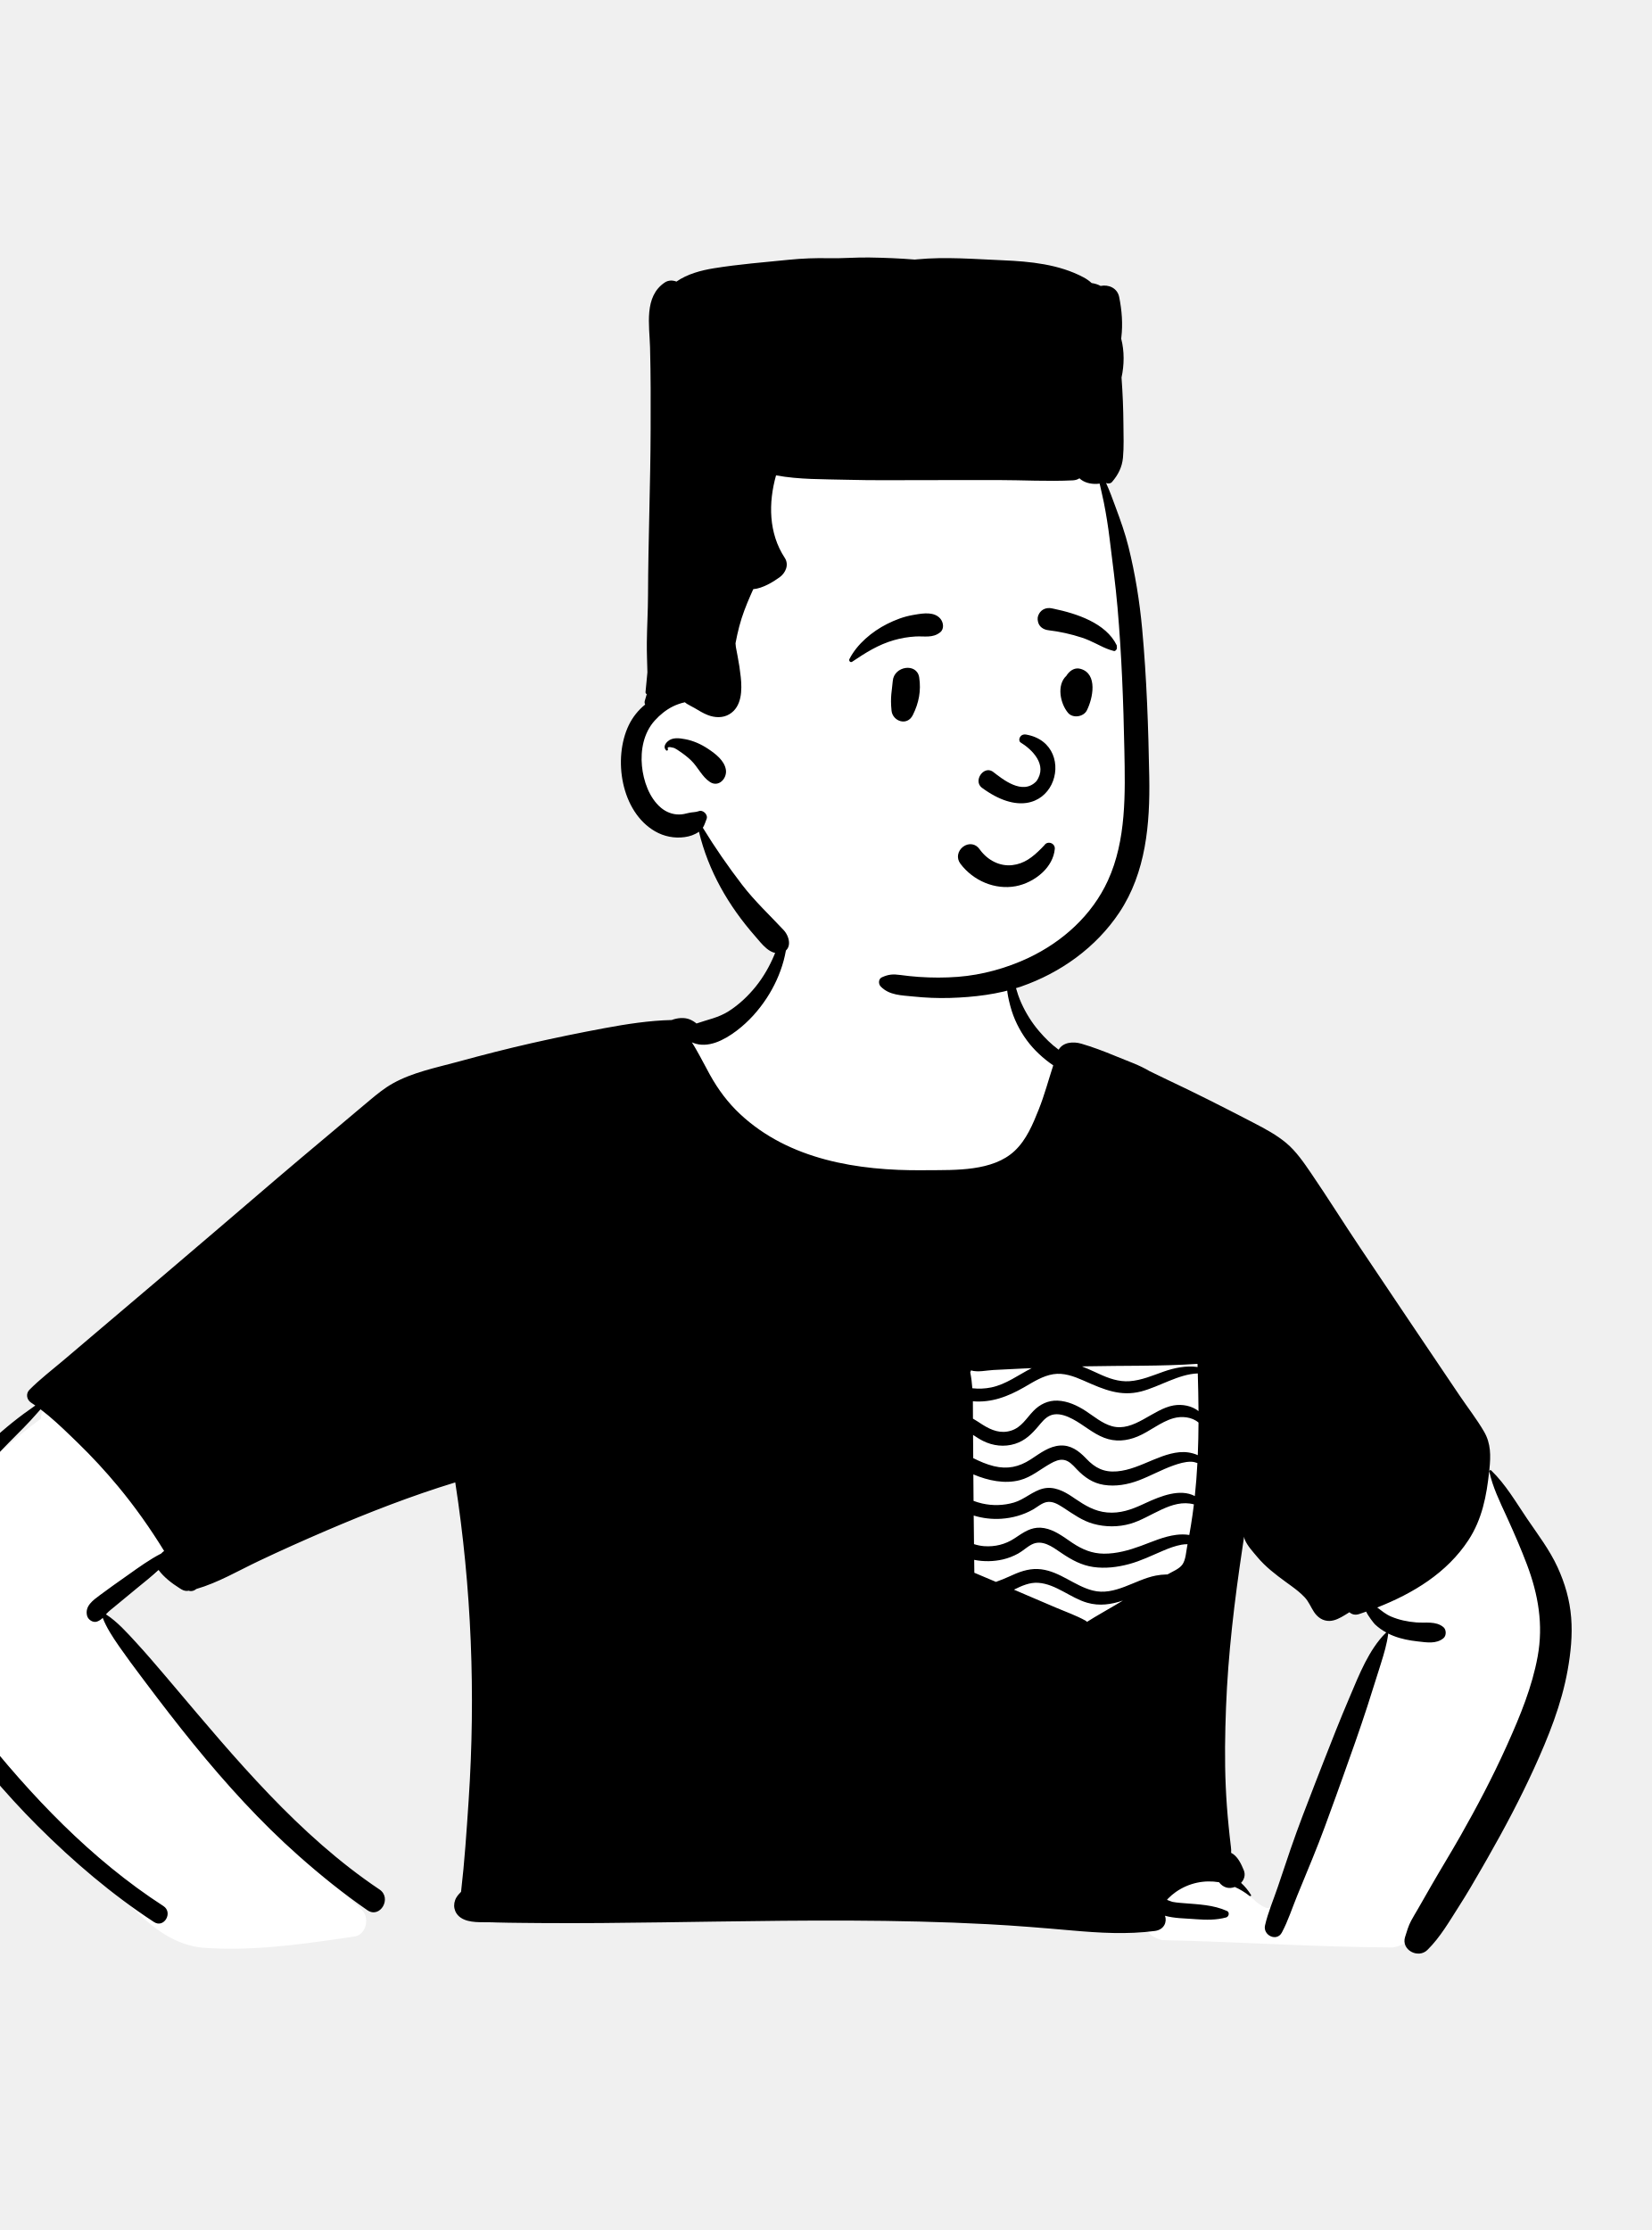
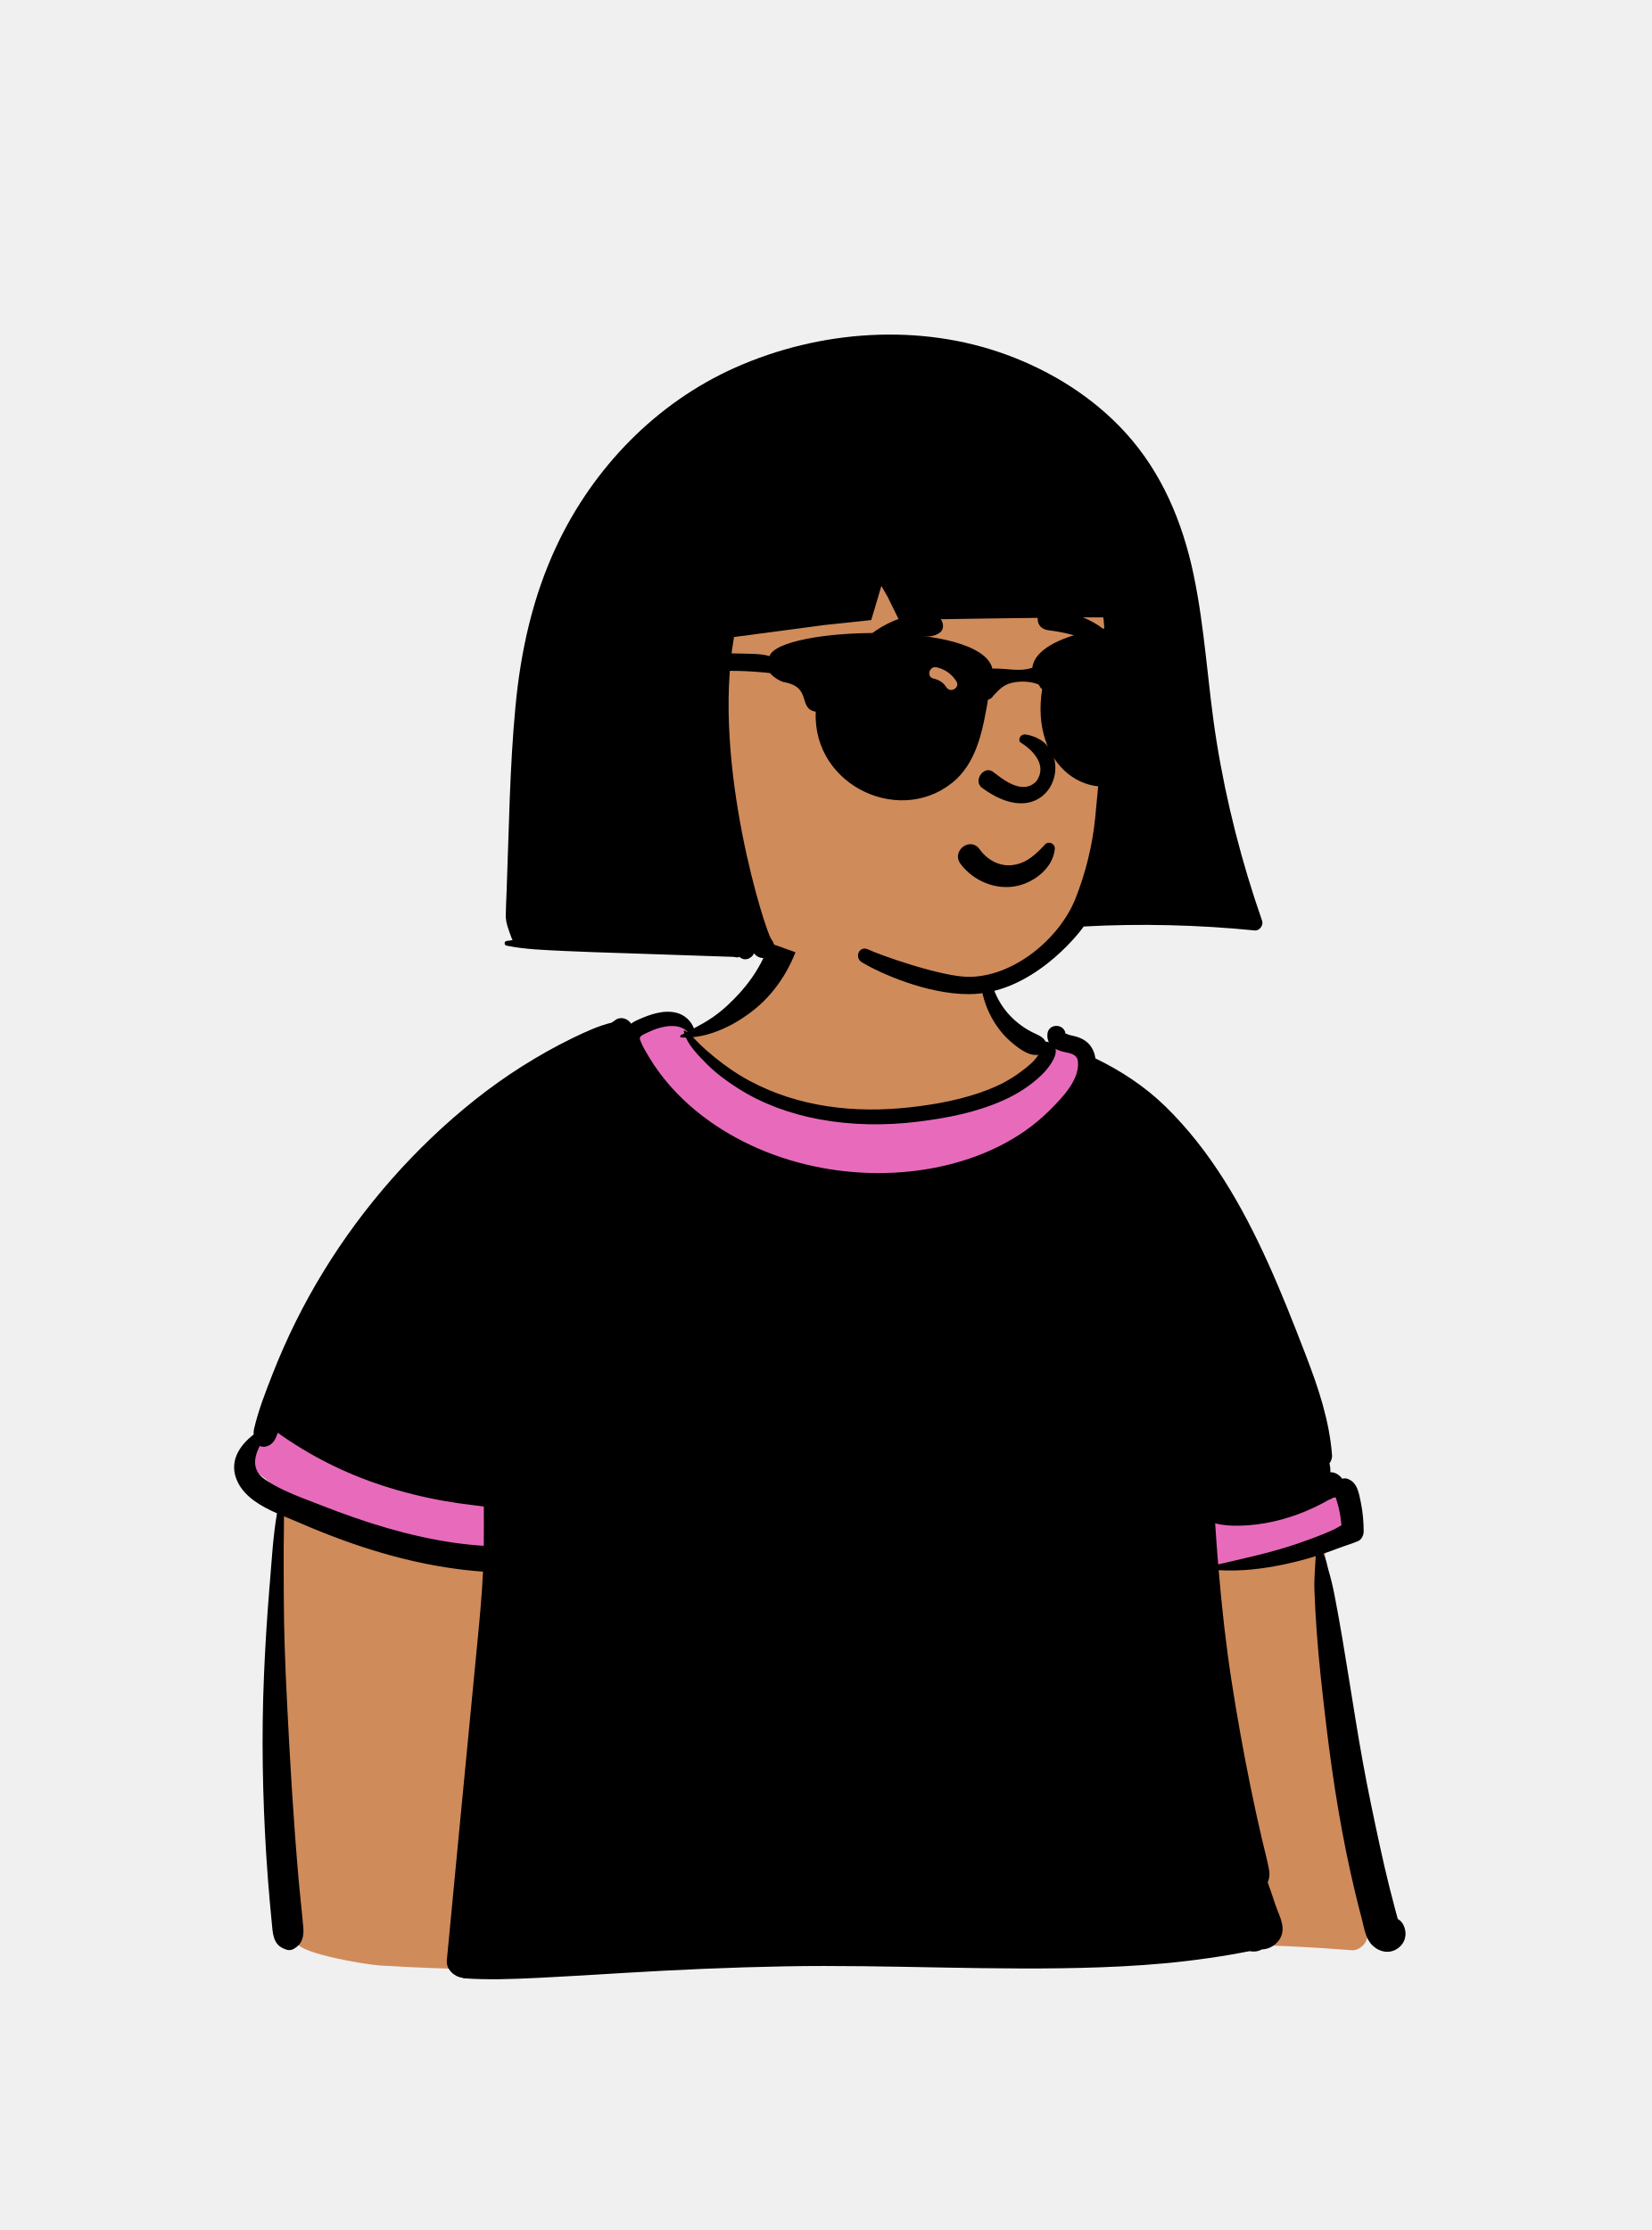
- <svg xmlns="http://www.w3.org/2000/svg" width="240px" height="324px" viewBox="0 0 240 324" version="1.1">
-   <g id="Introduction" stroke="none" stroke-width="1" fill="none" fill-rule="evenodd">
-     <g id="variations" transform="translate(-606, -2054)">
-       <g id="images" transform="translate(126, 110)">
-         <g id="a-person/bust" transform="translate(480, 1944)">
-           <g id="body/Striped-Pocket-Tee" transform="translate(31.05634, 135.0528)" fill-rule="evenodd">
-             <path d="M86.442,-6.193 C97.778,-7.005 113.319,-4.758 116.598,8.173 C117.615,12.878 119.618,14.943 122.984,18.02 C144.349,45.377 69.806,49.975 65.974,23.299 C57.901,26.24 49.114,26.863 41.036,29.836 C36.655,31.455 32.682,34.01 28.875,36.681 C13.351,47.711 -1.953,59.056 -17.421,70.165 C-11.435,72.923 -0.055,83.451 -4.692,90.525 C-5.772,91.904 -7.376,92.854 -8.794,93.861 L-9.542,94.395 C-11.151,95.549 -13.86,97.515 -15.358,98.583 L-15.634,98.785 C-15.743,98.863 -15.865,98.951 -15.975,99.03 C-5.173,114.829 7.469,129.407 21.492,142.422 C22.686,143.533 22.197,146.016 20.469,146.305 L18.41,146.607 C11.762,147.576 4.988,148.448 -1.711,147.922 C-8.236,147.212 -12.167,141.434 -16.628,137.248 C-25.535,128.141 -33.826,118.426 -41.378,108.163 L-41.535,107.947 C-43.885,104.733 -47.005,101.45 -47.233,97.301 C-47.65,96.053 -46.554,94.266 -45.501,93.415 L-45.142,92.896 C-39.494,84.771 -33.102,76.935 -25.095,71.051 C-25.124,70.174 -24.719,69.252 -23.917,68.671 L9.55,44.443 L9.55,44.443 C18.185,38.498 26.21,31.512 35.57,26.711 C45.14,22.101 55.941,21.92 65.748,18.073 C65.956,15.3 71.784,14.592 71.6,15.021 C77.748,11.308 80.913,6.891 81.89,2.831 C82.866,-1.229 81.653,-4.932 86.442,-6.193 Z M169.202,80.792 C179.55,65.215 189.414,82.45 193.722,92.837 C198.812,107.052 188.271,124.538 181.462,136.792 C178.954,140.196 175.655,147.374 171.234,147.894 C160.096,147.849 148.942,147.064 137.798,146.831 C130.601,145.045 140.698,134.226 147.672,138.178 C149.785,138.969 150.841,141.369 152.902,142.139 C153.652,142.299 153.704,141.964 154.01,141.216 L154.053,141.111 C154.597,139.817 155.125,138.516 155.661,137.219 C160.199,126.04 164.996,114.961 169.765,103.886 C170.784,101.481 169.355,99.5 167.497,98.069 C166.075,96.898 159.96,94.038 165.722,95.297 C163.503,90.146 166.169,84.917 169.202,80.792 Z M143.51,59.469 C144.506,59.345 145.786,60.349 145.939,61.322 C147.21,69.388 145.794,77.363 144.097,85.254 L143.784,86.699 C143.158,89.576 142.458,92.511 140.897,95.033 C139.303,97.608 136.892,99.548 134.125,100.727 C125.246,104.267 114.205,100.766 107.673,94.149 C103.495,88.424 107.168,81.231 107.869,74.956 C107.206,73.265 106.962,71.309 106.579,69.566 L106.532,69.357 L105.043,62.854 C104.715,61.419 105.76,59.456 107.477,59.653 C119.45,61.027 131.552,60.965 143.51,59.469 Z" id="🎨-Background" fill="#FFFFFF" />
-             <path d="M185.324,78.754 C185.288,78.594 185.48,78.471 185.605,78.592 C187.711,80.622 189.199,83.218 190.832,85.623 C192.387,87.914 194.079,90.116 195.239,92.644 C196.316,94.994 197.011,97.378 197.218,99.961 C197.425,102.525 197.157,105.095 196.705,107.62 C195.815,112.596 193.914,117.307 191.827,121.883 C189.797,126.331 187.504,130.653 185.083,134.896 L184.215,136.411 C183.156,138.255 182.086,140.096 180.94,141.883 C179.514,144.106 178.213,146.401 176.332,148.257 C174.997,149.578 172.481,148.257 173.089,146.369 C173.353,145.547 173.561,144.774 173.97,144.011 C174.281,143.429 174.632,142.865 174.961,142.293 C175.62,141.147 176.273,139.997 176.932,138.852 C178.316,136.445 179.774,134.082 181.145,131.666 C183.524,127.477 185.77,123.21 187.756,118.818 L187.989,118.3 C189.817,114.233 191.548,110.02 192.351,105.621 C193.196,100.986 192.439,96.618 190.794,92.262 C189.942,90.009 188.985,87.806 187.99,85.612 L187.799,85.193 C186.838,83.1 185.819,81.017 185.324,78.754 Z M83.039,-1.415 C83.058,-1.498 83.197,-1.504 83.21,-1.415 C83.801,2.52 82.485,6.684 80.341,9.958 C79.17,11.746 77.727,13.36 76.027,14.658 L75.894,14.758 C74.157,16.057 71.809,17.312 69.653,16.47 C69.585,16.444 69.522,16.414 69.463,16.381 C69.706,16.757 69.93,17.152 70.158,17.547 C70.836,18.724 71.444,19.944 72.106,21.132 C73.289,23.256 74.698,25.156 76.479,26.819 C83.601,33.469 93.6,35.049 102.992,34.974 L103.655,34.967 C107.78,34.938 113.175,35.149 116.36,32.162 C118.071,30.558 119.013,28.277 119.865,26.136 C120.701,24.038 121.274,21.871 121.969,19.737 C120.518,18.742 119.187,17.526 118.141,16.106 C117.051,14.626 116.227,12.961 115.751,11.183 L115.681,10.918 C115.314,9.5 114.944,7.625 115.536,6.286 C115.603,6.132 115.857,6.143 115.929,6.286 C116.248,6.927 116.309,7.65 116.506,8.334 C116.734,9.131 116.991,9.924 117.332,10.678 C117.989,12.141 118.857,13.532 119.899,14.749 C120.758,15.757 121.69,16.683 122.755,17.461 C123.382,16.376 124.838,16.23 126.057,16.588 C127.691,17.065 129.303,17.678 130.878,18.326 L131.193,18.456 C132.75,19.103 134.51,19.697 135.968,20.578 C136.853,21.001 137.702,21.425 138.501,21.802 C142.48,23.672 146.4,25.656 150.303,27.679 L151.139,28.113 C152.774,28.964 154.394,29.825 155.816,31.012 C157.263,32.221 158.387,33.874 159.444,35.423 C161.858,38.965 164.134,42.609 166.521,46.17 C171.342,53.356 176.163,60.542 181.012,67.711 C182.184,69.447 183.507,71.139 184.559,72.948 C185.567,74.678 185.539,76.453 185.343,78.382 L185.306,78.737 C184.929,82.276 184.282,85.676 182.296,88.711 C179.172,93.483 174.249,96.455 169.041,98.501 C169.677,98.974 170.275,99.486 171.034,99.811 C172.2,100.31 173.444,100.568 174.706,100.671 C176.051,100.779 177.568,100.443 178.658,101.358 C179.096,101.724 179.108,102.603 178.658,102.969 C177.61,103.824 176.256,103.579 174.979,103.436 L174.902,103.427 C173.717,103.296 172.549,103.076 171.435,102.641 C171.161,102.533 170.888,102.413 170.624,102.28 C170.632,102.303 170.637,102.331 170.632,102.36 C170.442,103.816 170.03,105.193 169.594,106.584 L169.318,107.466 C168.756,109.267 168.19,111.063 167.607,112.86 C166.497,116.28 165.289,119.667 164.076,123.051 L163.029,125.97 C161.953,128.965 160.865,131.956 159.661,134.902 C158.918,136.719 158.17,138.537 157.424,140.352 C156.695,142.126 156.089,144.04 155.184,145.729 C154.441,147.12 152.413,146.124 152.738,144.696 C153.165,142.821 153.97,140.961 154.584,139.137 C155.21,137.286 155.822,135.432 156.458,133.585 C157.564,130.376 158.789,127.209 160.02,124.046 L161.241,120.91 C162.438,117.838 163.649,114.768 164.943,111.736 L165.084,111.403 C166.429,108.231 167.817,104.664 170.261,102.206 C170.292,102.172 170.337,102.155 170.381,102.151 C169.781,101.825 169.219,101.43 168.725,100.963 L168.7,100.939 C168.505,100.732 167.698,99.712 167.438,99.101 C167.1,99.221 166.762,99.338 166.424,99.452 C165.834,99.65 165.346,99.507 165.002,99.192 L164.346,99.598 C163.645,100.026 162.891,100.433 162.116,100.454 C161.14,100.479 160.373,99.94 159.851,99.145 C159.382,98.435 159.103,97.668 158.51,97.032 C157.926,96.407 157.25,95.879 156.56,95.375 L155.746,94.783 C154.254,93.693 152.807,92.592 151.606,91.152 C151.001,90.425 150.192,89.563 149.825,88.69 C149.753,88.521 149.708,88.362 149.7,88.208 C149.62,88.753 149.537,89.301 149.455,89.846 C148.301,97.52 147.37,105.247 147.072,113.008 C146.926,116.835 146.861,120.667 147.032,124.497 C147.116,126.41 147.256,128.32 147.448,130.227 C147.543,131.182 147.642,132.135 147.758,133.086 L147.785,133.306 C147.819,133.598 147.841,133.88 147.815,134.147 C148.745,134.605 149.28,135.764 149.651,136.668 C149.934,137.357 149.715,138.027 149.258,138.511 C149.803,139.008 150.289,139.591 150.697,140.259 C150.78,140.395 150.602,140.5 150.496,140.416 C149.827,139.883 149.106,139.446 148.354,139.11 C147.959,139.26 147.528,139.3 147.131,139.19 C146.7,139.072 146.328,138.784 146.06,138.419 C143.924,138.068 141.703,138.497 139.781,139.834 C139.382,140.113 139.02,140.428 138.676,140.771 C138.617,140.83 138.556,140.906 138.494,140.98 L138.914,141.141 C139.087,141.207 139.23,141.259 139.284,141.27 C139.651,141.344 140.022,141.384 140.394,141.416 L140.951,141.462 C143.091,141.639 145.225,141.699 147.215,142.595 C147.634,142.783 147.488,143.427 147.093,143.535 C145.64,143.93 144.197,143.899 142.718,143.793 L142.401,143.77 C141.025,143.664 139.549,143.67 138.207,143.29 C138.528,144.169 138.091,145.317 136.749,145.497 C132.72,146.033 128.666,145.78 124.633,145.425 C120.56,145.065 116.489,144.725 112.405,144.512 C99.195,143.817 85.965,143.95 72.743,144.139 L65.272,144.247 C59.313,144.331 53.354,144.397 47.395,144.351 L44.606,144.325 C43.428,144.313 42.248,144.299 41.071,144.265 L40.365,144.241 C38.962,144.19 37.105,144.402 35.886,143.571 C34.88,142.886 34.656,141.631 35.263,140.619 C35.438,140.327 35.679,140.067 35.93,139.813 C36.446,135.407 36.735,130.979 37.031,126.553 C38.058,111.066 37.458,95.658 35.089,80.327 C28.734,82.269 22.477,84.706 16.38,87.32 C13.082,88.734 9.801,90.201 6.558,91.74 C3.598,93.145 0.625,94.901 -2.537,95.814 C-2.825,96.07 -3.227,96.191 -3.583,96.078 L-3.63,96.062 L-3.632,96.062 C-3.957,96.138 -4.318,96.091 -4.673,95.878 C-4.745,95.834 -4.817,95.791 -4.889,95.746 L-4.997,95.677 C-6.11,94.975 -7.23,94.111 -8.018,93.054 C-8.975,93.942 -10.004,94.756 -11.016,95.58 C-12.114,96.476 -13.209,97.376 -14.294,98.285 C-14.725,98.647 -15.201,98.991 -15.581,99.407 L-15.636,99.469 C-15.645,99.478 -15.654,99.488 -15.661,99.498 C-14.016,100.563 -12.575,102.18 -11.284,103.586 C-9.898,105.094 -8.56,106.651 -7.232,108.213 L-5.947,109.729 C3.138,120.462 12.317,131.584 24.08,139.473 C25.939,140.72 24.167,143.757 22.32,142.483 C18.826,140.075 15.52,137.402 12.344,134.589 C6.78,129.662 1.772,124.135 -2.916,118.376 C-5.288,115.461 -7.591,112.475 -9.847,109.47 L-10.613,108.45 C-11.634,107.091 -12.649,105.727 -13.62,104.332 L-13.824,104.04 C-14.676,102.809 -15.583,101.427 -16.132,100.01 C-16.344,100.223 -16.582,100.403 -16.931,100.538 C-17.527,100.771 -18.258,100.282 -18.404,99.701 C-18.759,98.291 -17.533,97.452 -16.536,96.704 C-15.325,95.8 -14.092,94.927 -12.856,94.058 L-12.414,93.746 C-10.869,92.649 -9.315,91.524 -7.631,90.658 C-7.58,90.59 -7.519,90.526 -7.449,90.472 C-7.369,90.408 -7.291,90.347 -7.211,90.286 C-9.222,87.022 -11.428,83.886 -13.889,80.922 C-15.739,78.693 -17.704,76.565 -19.783,74.548 L-20.717,73.644 C-22.13,72.279 -23.598,70.895 -25.166,69.708 L-25.657,70.265 C-26.312,71.007 -26.974,71.742 -27.674,72.439 C-29.051,73.809 -30.41,75.206 -31.762,76.603 C-34.008,78.927 -36.177,81.323 -38.339,83.722 L-39.42,84.921 C-41.673,87.422 -44.085,89.876 -46.132,92.547 L-46.235,92.682 C-47.128,93.881 -47.765,95.208 -47.349,96.732 C-46.949,98.2 -45.996,99.503 -45.175,100.771 L-45.093,100.897 C-41.74,106.122 -38.149,111.213 -34.301,116.085 C-26.597,125.843 -17.808,135.092 -7.32,141.876 C-5.867,142.817 -7.225,145.154 -8.681,144.203 C-14.806,140.198 -20.432,135.388 -25.608,130.222 C-30.359,125.482 -34.665,120.261 -38.7,114.904 C-40.667,112.289 -42.551,109.62 -44.358,106.892 C-46.109,104.243 -48.135,101.519 -49.405,98.598 C-50.07,97.061 -50.316,95.398 -49.77,93.779 C-49.271,92.291 -48.282,91.056 -47.254,89.893 L-47.157,89.785 C-44.793,87.128 -42.387,84.503 -39.959,81.903 C-37.523,79.295 -34.975,76.78 -32.375,74.339 C-30.332,72.418 -28.202,70.725 -25.925,69.157 C-26.13,69.011 -26.335,68.872 -26.544,68.736 C-27.18,68.322 -27.34,67.436 -26.782,66.874 C-25.259,65.335 -23.504,63.998 -21.851,62.597 C-20.299,61.28 -18.746,59.961 -17.193,58.642 C-14.032,55.962 -10.872,53.28 -7.711,50.598 C-2.035,45.781 3.611,40.931 9.268,36.093 C11.627,34.077 14.009,32.085 16.384,30.088 L20.603,26.535 L20.603,26.535 L22.667,24.802 C23.725,23.916 24.804,23.04 26.007,22.364 C28.836,20.774 32.238,20.086 35.355,19.244 L35.563,19.187 C39.059,18.23 42.575,17.33 46.109,16.526 C49.648,15.723 53.201,14.992 56.77,14.33 C59.977,13.734 63.26,13.223 66.53,13.147 C67.341,12.838 68.36,12.731 69.158,13.06 C69.488,13.198 69.832,13.398 70.139,13.652 C71.738,13.09 73.316,12.821 74.81,11.87 C76.301,10.922 77.622,9.674 78.733,8.301 C81.03,5.456 82.232,2.095 83.039,-1.415 Z M119.801,94.916 C118.534,94.828 117.393,95.352 116.26,95.91 C116.899,96.186 117.537,96.461 118.175,96.734 L122.421,98.547 L122.421,98.547 C123.824,99.145 125.309,99.665 126.642,100.403 C126.737,100.455 126.813,100.519 126.87,100.593 C128.256,99.706 129.722,98.913 131.127,98.07 C131.449,97.877 131.772,97.685 132.095,97.493 C130.422,98.053 128.706,98.334 126.889,97.807 C124.466,97.108 122.362,95.096 119.801,94.916 Z M123.275,90.664 L123.047,90.509 C121.817,89.665 120.35,88.581 118.857,89.339 C118.153,89.696 117.577,90.273 116.884,90.658 C116.187,91.046 115.42,91.344 114.642,91.524 C113.351,91.822 111.872,91.866 110.484,91.579 L110.506,93.456 L110.506,93.456 C111.556,93.889 112.599,94.333 113.643,94.781 C114.32,94.549 114.973,94.271 115.658,93.965 L116.121,93.758 C117.441,93.164 118.775,92.767 120.234,92.955 C122.983,93.308 125.06,95.352 127.688,96.032 C130.91,96.869 133.817,94.464 136.861,93.87 C137.363,93.771 137.881,93.713 138.395,93.704 L138.566,93.703 L138.642,93.659 C139.297,93.274 140.277,92.906 140.734,92.26 C141.23,91.558 141.272,90.383 141.435,89.558 C141.452,89.476 141.469,89.392 141.484,89.309 C141.196,89.309 140.905,89.324 140.609,89.379 C139.68,89.55 138.805,89.88 137.939,90.248 C136.301,90.943 134.7,91.735 132.976,92.198 C131.288,92.652 129.524,92.868 127.785,92.617 C126.089,92.371 124.68,91.606 123.275,90.664 Z M123.539,84.065 L123.285,83.901 C122.613,83.473 121.843,83.029 121.02,83.186 C120.285,83.328 119.653,83.913 119.013,84.275 C117.608,85.067 116.032,85.501 114.425,85.61 C113.087,85.701 111.699,85.539 110.413,85.141 L110.457,89.297 L110.457,89.297 C110.928,89.446 111.416,89.554 111.93,89.592 C113.489,89.709 115.01,89.334 116.318,88.474 L116.979,88.035 C118.111,87.291 119.173,86.7 120.672,86.972 C122.155,87.242 123.399,88.193 124.612,89.022 L124.811,89.155 C126.203,90.075 127.615,90.669 129.323,90.683 C131.168,90.697 132.991,90.184 134.708,89.552 C136.413,88.927 138.034,88.176 139.857,87.946 C140.415,87.876 141.095,87.855 141.735,87.965 C141.82,87.494 141.9,87.025 141.976,86.553 C142.141,85.541 142.282,84.53 142.405,83.518 C139.17,82.647 136.183,85.465 133.179,86.333 C131.436,86.836 129.539,86.83 127.796,86.344 C126.183,85.894 124.915,84.959 123.539,84.065 Z M123.547,77.068 C122.856,76.935 122.174,77.254 121.587,77.581 C120.089,78.412 118.796,79.568 117.099,80.005 C114.917,80.568 112.53,80.084 110.362,79.164 C110.37,80.447 110.381,81.73 110.391,83.013 C110.799,83.167 111.218,83.292 111.644,83.391 C113.161,83.738 114.769,83.691 116.263,83.254 C117.786,82.808 118.954,81.603 120.482,81.227 C122.044,80.841 123.516,81.592 124.775,82.446 L125.153,82.704 C126.592,83.681 127.988,84.53 129.788,84.695 C131.691,84.871 133.346,84.275 135.046,83.484 L135.442,83.301 C137.596,82.312 140.391,81.185 142.54,82.311 C142.709,80.713 142.832,79.116 142.914,77.516 C142.618,77.406 142.312,77.326 141.959,77.323 C141.116,77.319 140.231,77.585 139.445,77.862 C137.727,78.469 136.128,79.373 134.427,80.022 C132.815,80.639 131.03,80.961 129.31,80.684 C127.718,80.428 126.522,79.595 125.421,78.454 L125.261,78.285 C124.778,77.772 124.262,77.207 123.547,77.068 Z M124.808,71.135 C124.012,70.715 123.042,70.323 122.121,70.446 C121.242,70.562 120.656,71.159 120.115,71.796 L119.822,72.145 C118.854,73.291 117.901,74.254 116.408,74.726 C114.862,75.212 113.222,75.022 111.784,74.31 C111.272,74.056 110.797,73.741 110.32,73.43 L110.345,76.801 L110.345,76.801 C111.3,77.277 112.272,77.706 113.339,77.966 C115.308,78.446 116.981,78.091 118.665,77.004 L118.842,76.889 C120.11,76.056 121.41,75.064 122.977,74.971 C124.505,74.88 125.653,75.727 126.66,76.765 L126.777,76.888 C128.047,78.228 129.33,78.881 131.218,78.727 C133.049,78.577 134.763,77.768 136.44,77.072 L136.593,77.009 C138.127,76.378 139.895,75.73 141.579,75.971 C141.982,76.028 142.504,76.153 142.969,76.37 C143.037,74.793 143.068,73.215 143.075,71.634 C142.118,70.803 140.628,70.666 139.43,71.006 C137.554,71.539 136.018,72.913 134.227,73.659 C132.638,74.32 130.982,74.468 129.361,73.842 C127.688,73.196 126.376,71.964 124.808,71.135 Z M142.969,64.494 C140.165,64.592 137.423,66.416 134.746,67.111 C131.756,67.887 129.316,66.829 126.652,65.654 L126.308,65.503 C124.941,64.903 123.473,64.363 121.958,64.609 C120.482,64.85 119.176,65.667 117.906,66.407 L117.663,66.547 C115.35,67.865 112.995,68.766 110.294,68.542 C110.309,69.389 110.303,70.235 110.305,71.063 C110.749,71.317 111.175,71.604 111.581,71.866 L111.727,71.959 C113.014,72.764 114.341,73.293 115.876,72.796 C117.359,72.314 118.056,71.023 119.075,69.96 C120.01,68.984 121.232,68.39 122.601,68.447 C124.073,68.506 125.465,69.155 126.682,69.947 C127.899,70.74 129.076,71.765 130.5,72.162 C133.694,73.05 136.43,69.67 139.451,69.144 C140.719,68.922 142.118,69.203 143.075,69.968 C143.064,68.147 143.024,66.321 142.969,64.494 Z M118.838,63.729 C118.443,63.744 118.048,63.761 117.653,63.778 C116.191,63.841 114.729,63.913 113.267,63.996 C112.255,64.05 111.01,64.361 110.018,64.053 C109.992,64.154 109.958,64.252 109.914,64.347 C110.064,65.095 110.157,65.868 110.214,66.65 C111.131,66.75 112.063,66.716 112.967,66.528 C115.137,66.077 116.899,64.708 118.838,63.729 Z M142.927,63.102 C137.588,63.469 132.209,63.343 126.861,63.459 L126.22,63.474 C126.194,63.474 126.169,63.476 126.144,63.476 C126.757,63.714 127.365,63.986 127.972,64.263 L128.577,64.541 C130.01,65.2 131.468,65.739 133.071,65.623 C134.789,65.498 136.407,64.797 138.013,64.23 C139.544,63.689 141.308,63.326 142.941,63.562 C142.937,63.408 142.933,63.256 142.927,63.102 Z" id="🖍-Ink" fill="#000000" />
-           </g>
-           <g id="head/Flat-Top-Long" transform="translate(78.59155, 38.04305)" fill-rule="evenodd">
-             <path d="M51.135,15.906 C63.131,15.906 80.69,23.92 82.01,31.63 C83.566,40.716 87.022,74.881 85.141,86.061 C83.259,97.242 75.922,105.503 59.697,105.503 C43.472,105.503 31.362,96.651 28.581,93.612 C26.728,91.586 24.678,87.42 22.431,81.115 C16.509,80.11 13.534,77.247 13.507,72.524 C13.48,67.801 14.967,64.71 17.97,63.251 C16.349,43.659 17.242,31.436 20.648,26.584 C25.757,19.305 39.14,15.906 51.135,15.906 Z" id="🎨-Background" fill="#FFFFFF" />
-             <path d="M47.671,-0.631 C49.876,-0.595 52.099,-0.512 54.313,-0.33 C54.417,-0.341 54.522,-0.349 54.626,-0.36 C58.792,-0.76 62.952,-0.4 67.116,-0.225 C71.083,-0.058 75.273,0.352 78.835,2.252 C79.293,2.496 79.681,2.773 80.012,3.082 C80.476,3.148 80.919,3.279 81.317,3.5 C82.463,3.269 83.744,3.783 84.015,5.114 C84.41,7.065 84.56,9.032 84.323,11.011 C84.317,11.057 84.313,11.106 84.306,11.156 C84.785,12.992 84.753,14.996 84.355,16.806 C84.523,19.094 84.619,21.387 84.632,23.677 C84.642,25.262 84.712,26.874 84.565,28.454 C84.435,29.842 83.864,30.941 82.965,31.996 C82.795,32.194 82.509,32.227 82.271,32.179 C82.209,32.167 82.156,32.15 82.107,32.13 C82.649,33.292 83.078,34.525 83.517,35.703 C84.214,37.575 84.89,39.479 85.369,41.42 C86.341,45.332 86.981,49.318 87.353,53.331 C88.01,60.473 88.257,67.676 88.384,74.845 C88.507,81.638 87.909,88.722 84.04,94.53 C80.658,99.611 75.507,103.299 69.771,105.29 C66.507,106.425 62.893,106.845 59.445,106.949 C57.664,107.002 55.878,106.926 54.108,106.742 C52.39,106.562 50.614,106.581 49.359,105.279 C49.014,104.922 49.019,104.189 49.528,103.956 C50.498,103.514 51.154,103.468 52.217,103.614 C53.098,103.734 53.981,103.829 54.868,103.891 C56.77,104.024 58.684,104.028 60.586,103.882 C64.08,103.614 67.655,102.627 70.828,101.13 C75.803,98.78 80.077,94.929 82.384,89.876 C85.065,84.011 84.892,77.216 84.767,70.914 C84.63,64.002 84.374,57.112 83.774,50.225 C83.483,46.885 83.033,43.569 82.627,40.245 C82.413,38.478 82.133,36.719 81.788,34.973 C81.607,34.05 81.37,33.139 81.176,32.222 C81.034,32.245 80.89,32.258 80.743,32.264 C79.859,32.294 78.894,32.078 78.239,31.45 C77.988,31.621 77.668,31.729 77.284,31.748 C73.652,31.928 69.964,31.706 66.326,31.704 C62.675,31.702 59.022,31.704 55.369,31.714 C51.721,31.725 48.062,31.759 44.415,31.662 C41.02,31.571 37.511,31.645 34.16,31.023 C33.034,35.026 33.074,39.425 35.421,43.001 C36.085,44.009 35.546,45.196 34.682,45.826 C33.799,46.469 32.211,47.455 30.853,47.556 C30.721,47.851 30.586,48.146 30.457,48.439 C29.809,49.917 29.225,51.404 28.816,52.969 C28.605,53.776 28.424,54.595 28.272,55.42 C28.284,55.565 28.297,55.709 28.312,55.853 C28.312,55.868 28.314,55.882 28.317,55.899 C28.325,55.958 28.336,56.026 28.342,56.064 C28.42,56.478 28.496,56.893 28.578,57.305 C28.775,58.309 28.927,59.321 29.035,60.337 C29.231,62.198 29.212,64.615 27.4,65.716 C26.43,66.306 25.268,66.245 24.243,65.849 C23.555,65.583 22.969,65.207 22.336,64.837 C21.959,64.617 21.566,64.438 21.199,64.21 C21.098,64.146 21,64.07 20.909,63.99 C20.223,64.136 19.553,64.408 19.177,64.594 C18.169,65.095 17.284,65.82 16.532,66.653 C14.933,68.426 14.453,70.924 14.677,73.243 C14.886,75.401 15.733,77.879 17.438,79.315 C18.18,79.94 19.105,80.306 20.083,80.295 C20.565,80.291 21.009,80.19 21.474,80.067 C21.932,79.947 22.498,79.983 22.921,79.814 C23.548,79.562 24.321,80.329 24.066,80.959 C23.873,81.433 23.764,81.851 23.523,82.221 C25.272,85.078 27.188,87.847 29.227,90.504 C31.065,92.896 33.228,94.908 35.273,97.1 C36.176,98.068 36.552,99.974 34.919,100.388 C33.29,100.805 32.073,99.055 31.137,97.992 C27.26,93.581 24.33,88.517 22.959,82.8 C22.34,83.24 21.63,83.478 20.882,83.582 C19.392,83.787 17.886,83.493 16.581,82.739 C11.637,79.883 10.441,72.167 12.756,67.331 C13.315,66.167 14.14,65.127 15.145,64.32 C15.066,64.169 15.035,63.991 15.085,63.8 C15.175,63.466 15.273,63.136 15.376,62.807 C15.264,62.757 15.181,62.654 15.197,62.5 C15.29,61.549 15.38,60.598 15.471,59.647 C15.44,58.209 15.37,56.774 15.387,55.329 C15.412,53.025 15.552,50.723 15.56,48.42 C15.588,40.384 15.915,32.357 15.938,24.321 C15.951,20.392 15.959,16.457 15.856,12.53 C15.854,12.477 15.854,12.427 15.852,12.374 C15.767,9.231 14.935,5.025 18.007,2.992 C18.512,2.658 19.141,2.654 19.69,2.869 C21.271,1.768 23.252,1.238 25.148,0.931 C28.758,0.348 32.4,0.067 36.036,-0.303 C37.933,-0.496 39.93,-0.569 41.84,-0.527 C43.771,-0.485 45.727,-0.66 47.671,-0.631 Z M18.387,69.703 C19.078,69.045 20.109,69.197 20.956,69.354 C22.135,69.572 23.28,70.087 24.273,70.749 C25.342,71.461 26.662,72.448 26.873,73.799 C27.066,75.039 25.832,76.407 24.562,75.576 C23.385,74.805 22.813,73.391 21.801,72.423 C21.304,71.949 20.768,71.533 20.2,71.152 C19.942,70.979 19.688,70.787 19.407,70.654 C19.38,70.641 18.222,70.265 18.446,70.761 C18.522,70.926 18.323,71.11 18.182,70.964 C17.781,70.556 18.004,70.066 18.387,69.703 Z" id="🖍-Ink" fill="#000000" />
-           </g>
-           <g id="face/Smiling" transform="translate(112.1831, 77.35421)" fill="#000000" fill-rule="evenodd">
-             <path d="M30.969,50.92 C29.549,50.34 28.282,49.373 27.355,48.138 C27.033,47.709 26.95,47.256 27.017,46.841 C27.093,46.375 27.369,45.952 27.745,45.669 C28.122,45.384 28.594,45.244 29.05,45.316 C29.447,45.378 29.841,45.595 30.154,46.045 L30.219,46.135 C30.77,46.881 31.487,47.492 32.305,47.886 C33.093,48.266 33.975,48.444 34.887,48.341 C36.624,48.144 37.822,47.204 39.095,45.928 C39.253,45.767 39.41,45.6 39.569,45.432 C39.669,45.278 39.808,45.18 39.963,45.128 C40.134,45.071 40.328,45.074 40.506,45.136 C40.677,45.196 40.83,45.309 40.933,45.46 C41.03,45.604 41.085,45.781 41.068,45.984 C40.951,47.307 40.26,48.488 39.278,49.415 C38.187,50.444 36.741,51.157 35.38,51.407 C33.881,51.682 32.353,51.485 30.969,50.92 L30.969,50.92 Z M36.088,30.512 C37.683,31.482 40.114,33.744 38.397,36.149 C36.377,38.27 33.469,35.838 32.035,34.739 C30.706,33.887 29.213,36.078 30.446,37.074 C40.803,44.745 45.006,30.766 36.894,29.371 C36.001,29.218 35.67,30.212 36.088,30.512 Z M17.527,21.589 C17.704,19.4 21.036,18.903 21.367,21.069 C21.664,23.009 21.315,24.791 20.441,26.538 C19.607,28.207 17.509,27.428 17.35,25.909 C17.137,23.872 17.418,22.95 17.527,21.589 Z M42.893,20.62 C43.358,20.011 44.028,19.595 44.832,19.83 C47.343,20.564 46.603,24.13 45.721,25.866 C45.242,26.809 43.693,27.048 42.993,26.218 C41.852,24.864 41.306,22.161 42.756,20.828 C42.796,20.759 42.839,20.69 42.893,20.62 Z M20.406,12.011 L20.803,11.942 C22.03,11.729 23.555,11.525 24.423,12.512 C24.884,13.036 25.042,14.008 24.423,14.509 C23.335,15.39 22.131,15.049 20.827,15.123 C19.752,15.185 18.719,15.363 17.683,15.659 C15.412,16.309 13.561,17.494 11.621,18.796 C11.366,18.967 11.107,18.641 11.228,18.403 C12.348,16.209 14.518,14.406 16.692,13.307 C17.853,12.721 19.122,12.234 20.406,12.011 Z M40.604,11.028 L40.908,11.09 C44.211,11.781 48.504,13.161 50.068,16.407 C50.128,16.866 50.065,16.965 50.013,17.029 L49.996,17.05 C49.954,17.105 49.92,17.181 49.722,17.243 C49.666,17.23 49.611,17.216 49.554,17.202 C48.837,17.014 48.27,16.755 47.721,16.486 L47.125,16.192 C46.434,15.853 45.737,15.527 44.998,15.286 C43.422,14.771 41.8,14.409 40.153,14.215 C39.797,14.173 39.453,14.053 39.182,13.846 C38.924,13.65 38.728,13.379 38.638,13.018 C38.522,12.551 38.555,12.198 38.806,11.777 C38.994,11.46 39.263,11.241 39.573,11.115 C39.888,10.987 40.247,10.957 40.604,11.028 Z" id="🖍-Ink" />
-           </g>
-           <g id="facial-hair/*-None" transform="translate(104.5775, 109.4794)" />
-           <g id="accessories/*-None" transform="translate(88.52113, 88.97847)" />
-         </g>
-       </g>
-     </g>
-   </g>
+ <svg xmlns="http://www.w3.org/2000/svg" width="240" height="324" viewBox="0 0 240 324" fill="none">
+   <path fill-rule="evenodd" clip-rule="evenodd" d="M55.205 285.569C57.734 285.726 60.263 285.849 62.792 285.944C95.862 287.176 128.905 283.405 161.954 282.58C173.463 282.277 184.914 282.428 196.393 283.352C197.518 283.443 198.804 282.232 198.666 281.079C196.545 262.764 193.892 244.499 192.517 226.109C192.516 225.136 192.641 224.165 192.976 223.249C193.038 223.177 193.365 222.371 193.656 222.321C193.561 222.392 193.991 222.268 193.717 222.289C195.377 222.017 197.004 220.225 195.8 218.51C183.392 199.485 166.454 182.12 161.004 159.523C159.717 153.414 155.066 153.036 150.112 150.516C148.566 149.596 144.787 147.049 144.171 145.278C142.702 138.894 145.29 132.641 137.73 130.058C132.739 128.673 123.918 127.502 118.869 128.962C112.709 131.013 113.17 137.957 109.598 142.734C107.75 145.497 104.6 149.28 101.691 149.703C100.281 149.909 99.243 147.056 97.835 147.252C75.894 152.583 46.001 188.949 36.571 209.08C34.446 215.416 41.3 213.505 40.879 219.873C40.359 231.954 39.224 247.419 39.898 259.515C40.528 266.535 40.062 273.891 42.243 280.647C41.656 281.36 42.499 282.08 43.188 282.39C44.055 283.866 52.588 285.365 55.205 285.569Z" fill="#D08B5B" />
+   <path d="M97.835 147.252C99.148 147.069 99.234 150.931 100.505 151.098C106.405 159.384 115.548 162.134 126.122 162.134C137.347 162.134 146.448 158.757 153.427 152.003L154.067 152.273C157.37 153.678 160.071 155.094 161.004 159.523C166.454 182.121 183.392 199.485 195.8 218.51C197.004 220.225 195.377 222.018 193.717 222.289C193.991 222.268 193.561 222.392 193.656 222.321C193.365 222.371 193.038 223.177 192.976 223.249C192.814 223.692 192.701 224.149 192.628 224.612C192.628 224.612 178.727 227.558 174.99 227.639C137.466 228.451 68.843 227.291 68.843 227.291L40.1 216.415C38.457 213.946 34.972 213.848 36.571 209.081C46.001 188.949 75.894 152.583 97.835 147.252Z" fill="#E86BBB" />
+   <path fill-rule="evenodd" clip-rule="evenodd" d="M112.327 135.125C112.898 132.558 116.982 133.659 116.282 136.216C115.199 140.171 112.951 143.907 109.778 146.53C107.327 148.555 103.987 150.362 100.674 150.696C100.984 150.998 101.282 151.321 101.595 151.63C102.301 152.331 103.051 152.982 103.824 153.608C105.413 154.893 107.065 156.049 108.869 157.017C116.075 160.885 124.216 161.777 132.265 160.876C136.084 160.449 139.961 159.725 143.553 158.327C145.218 157.681 146.836 156.831 148.264 155.758L148.638 155.477C149.389 154.91 150.391 154.109 150.861 153.234C149.432 153.555 147.626 152.033 146.635 151.148C145.552 150.176 144.639 148.922 143.965 147.637C142.644 145.116 141.945 141.863 143.052 139.16C143.126 138.98 143.363 139.01 143.384 139.205C143.711 142.356 144.561 145.311 146.821 147.644C147.825 148.677 149.027 149.544 150.339 150.146L150.523 150.231C151.082 150.49 151.671 150.793 151.906 151.347C151.997 151.336 152.088 151.344 152.175 151.368C152.253 151.389 152.325 151.412 152.394 151.438C152.238 151.131 152.156 150.77 152.17 150.343C152.226 148.688 154.497 148.637 154.811 150.11C154.754 149.916 154.678 150.104 154.822 150.163C154.82 150.146 154.816 150.127 154.811 150.11L154.815 150.126L154.824 150.163L154.822 150.163C154.828 150.19 154.832 150.218 154.835 150.246L154.838 150.282L154.836 150.252C154.834 150.229 154.832 150.208 154.829 150.19L154.824 150.163C154.845 150.174 154.875 150.18 154.908 150.18L154.922 150.186C154.975 150.208 155.162 150.296 155.217 150.318C155.595 150.457 156.018 150.501 156.404 150.622C157.243 150.88 157.983 151.307 158.494 152.033C158.861 152.556 159.066 153.154 159.151 153.775C162.863 155.561 166.376 157.882 169.319 160.754C175.887 167.162 180.468 175.183 184.226 183.485C186.139 187.711 187.844 192.027 189.511 196.355L189.774 197.039C191.561 201.69 193.142 206.393 193.53 211.394C193.566 211.842 193.418 212.262 193.163 212.611C193.253 212.987 193.3 213.363 193.287 213.731C193.285 213.788 193.281 213.845 193.277 213.902C193.877 213.892 194.464 214.143 195.022 214.849C195.248 214.777 195.493 214.769 195.734 214.847C197.202 215.316 197.439 216.929 197.715 218.279C198.001 219.674 198.125 221.103 198.127 222.525C198.127 223.035 197.836 223.677 197.342 223.895C196.412 224.305 195.411 224.573 194.449 224.945C193.727 225.224 193.002 225.488 192.271 225.736C192.677 226.444 192.808 227.429 193.027 228.175C193.372 229.339 193.649 230.508 193.881 231.7C195.457 239.805 196.549 247.997 198.024 256.119C198.761 260.188 199.619 264.229 200.494 268.27C200.925 270.257 201.383 272.239 201.875 274.213C202.137 275.265 202.41 276.318 202.691 277.364C202.772 277.67 202.855 277.975 202.939 278.279L203.086 278.812C203.407 278.99 203.682 279.258 203.872 279.626C204.567 280.97 204.168 282.485 202.834 283.242C201.385 284.066 199.655 283.288 198.856 281.95C198.294 281.006 198.111 279.755 197.834 278.704C197.521 277.525 197.223 276.339 196.936 275.154C194.984 267.099 193.677 258.902 192.692 250.675L192.622 250.088C192.121 245.852 191.637 241.606 191.325 237.352C191.17 235.261 191.048 233.171 190.972 231.076C190.934 229.999 190.995 228.914 191.056 227.838C191.084 227.367 191.124 226.894 191.139 226.423L191.143 226.356C191.147 226.308 191.153 226.245 191.157 226.179L191.162 226.099C189.704 226.556 188.225 226.936 186.732 227.257C183.554 227.944 180.303 228.327 177.06 228.132C177.512 233.505 178.101 238.865 178.925 244.189C179.72 249.316 180.637 254.433 181.672 259.518C182.19 262.073 182.749 264.622 183.339 267.163C183.656 268.519 184.017 269.868 184.302 271.231C184.471 272.042 184.524 272.721 184.184 273.48C184.558 274.5 184.891 275.525 185.218 276.491L185.316 276.779C185.895 278.47 186.994 280.198 185.846 281.86C185.253 282.718 184.285 283.208 183.311 283.238C183.294 283.248 183.275 283.261 183.256 283.271C182.732 283.553 182.128 283.608 181.553 283.487C180.681 283.658 179.806 283.823 178.93 283.973C176.764 284.347 174.588 284.656 172.408 284.916C168.256 285.41 164.077 285.681 159.901 285.831C144.609 286.382 129.301 285.415 114.003 285.693C106.209 285.835 98.415 286.186 90.634 286.651C86.751 286.884 82.866 287.133 78.981 287.325L77.778 287.384C74.304 287.55 70.827 287.679 67.355 287.425C67.287 287.42 67.234 287.393 67.198 287.355C66.001 287.22 64.797 286.116 64.917 284.842C65.434 279.414 65.952 273.987 66.472 268.557C67.395 258.884 68.327 249.21 69.269 239.539L69.405 238.143C69.722 234.884 70.024 231.617 70.177 228.346C69.404 228.291 68.633 228.221 67.862 228.136C59.505 227.221 51.494 224.693 43.802 221.371L43.49 221.236C42.797 220.934 42.039 220.631 41.261 220.308C41.274 221.785 41.225 223.265 41.219 224.727C41.208 227.156 41.227 229.584 41.234 232.011C41.248 237.011 41.439 242.014 41.688 247.006C42.125 255.823 42.639 264.628 43.416 273.425C43.613 275.637 43.879 277.846 44.067 280.059C44.179 281.363 43.91 282.449 42.717 283.134C42.13 283.472 41.675 283.331 41.092 283.058C39.668 282.39 39.628 280.812 39.493 279.438C39.39 278.402 39.294 277.367 39.201 276.329C39.003 274.116 38.832 271.903 38.692 269.686C38.141 260.877 37.98 252.076 38.361 243.257C38.537 239.131 38.792 234.997 39.13 230.879L39.21 229.929C39.489 226.638 39.668 223.185 40.245 219.873C37.919 218.841 35.614 217.529 34.545 215.348C33.159 212.516 34.682 210.094 36.852 208.426C36.831 208.145 36.852 207.866 36.911 207.612C37.534 204.913 38.578 202.246 39.586 199.672C40.602 197.085 41.724 194.538 42.958 192.046C47.91 182.064 54.675 172.943 62.739 165.258C66.744 161.441 71.128 157.913 75.808 154.954C78.127 153.49 80.506 152.137 82.97 150.933L83.334 150.755C85.049 149.923 86.972 149.037 88.879 148.574C89.077 148.426 89.278 148.286 89.481 148.153C90.231 147.654 91.249 148.016 91.693 148.728C91.909 148.561 92.158 148.413 92.443 148.28L92.725 148.151C94.436 147.38 96.49 146.66 98.348 147.166C99.501 147.481 100.41 148.331 100.818 149.413C101.753 148.918 102.672 148.409 103.57 147.786C105.013 146.788 106.321 145.549 107.496 144.249C109.851 141.635 111.563 138.573 112.327 135.125ZM194.065 217.552C193.904 217.599 193.735 217.616 193.56 217.594C193.877 217.632 193.242 217.819 193.068 217.909L193.055 217.916C192.738 218.097 192.419 218.273 192.096 218.442C191.341 218.839 190.571 219.196 189.787 219.533C188.242 220.19 186.647 220.695 185.01 221.065C183.408 221.426 181.729 221.637 180.087 221.671C178.989 221.692 177.685 221.642 176.548 221.318C176.68 223.311 176.825 225.302 176.988 227.291L179.233 226.776C181.478 226.261 183.72 225.733 185.935 225.091C187.598 224.609 189.237 224.045 190.858 223.436C191.707 223.117 192.55 222.779 193.382 222.415C193.797 222.234 194.185 222.019 194.569 221.801L194.897 221.614C194.821 220.725 194.682 219.852 194.479 218.973C194.373 218.508 194.194 218.03 194.065 217.552ZM40.351 208.166C40.066 209.092 39.628 209.956 38.631 210.166C38.278 210.239 37.983 210.199 37.738 210.079L37.679 210.198C36.859 211.881 36.618 213.658 38.505 214.955C39.356 215.54 40.283 216.047 41.242 216.502C42.958 217.318 44.784 217.975 46.507 218.642L46.849 218.776C49.93 219.985 53.059 221.086 56.236 222.007C59.46 222.939 62.741 223.688 66.062 224.163C67.463 224.362 68.874 224.501 70.288 224.592C70.311 222.69 70.3 220.786 70.294 218.884C69.791 218.82 69.293 218.753 68.811 218.695C67.345 218.524 65.883 218.315 64.429 218.055C61.393 217.512 58.389 216.762 55.459 215.802C50.029 214.021 44.978 211.474 40.351 208.166ZM99.88 149.901C98.646 148.595 96.286 149.066 94.797 149.7C94.347 149.893 93.892 150.087 93.461 150.322L93.378 150.368C92.876 150.658 92.879 150.829 93.124 151.406C93.442 152.165 93.886 152.898 94.308 153.602C96.117 156.622 98.498 159.251 101.217 161.472C110.847 169.335 124.68 172.108 136.723 169.474C142.502 168.212 148.077 165.663 152.331 161.484L152.719 161.098C154.434 159.381 156.789 156.895 156.624 154.35C156.546 153.126 155.547 153.056 154.526 152.82C154.108 152.723 153.709 152.585 153.362 152.391C153.641 153.593 152.156 155.381 151.389 156.132C149.781 157.706 147.846 158.936 145.799 159.856C141.903 161.608 137.665 162.436 133.446 162.96C128.659 163.556 123.768 163.504 119.016 162.622C114.882 161.855 110.806 160.403 107.249 158.142C105.618 157.106 104.01 155.924 102.649 154.549L102.36 154.256C101.378 153.261 100.235 152.057 99.647 150.751C99.423 150.753 99.201 150.746 98.98 150.731C98.823 150.723 98.739 150.501 98.895 150.419C99.07 150.326 99.246 150.233 99.421 150.142C99.392 150.045 99.366 149.95 99.345 149.852C99.328 149.77 99.415 149.694 99.491 149.74C99.597 149.804 99.698 149.871 99.797 149.943C99.825 149.931 99.852 149.916 99.88 149.901Z" fill="black" />
+   <path fill-rule="evenodd" clip-rule="evenodd" d="M160.713 72.215C148.036 63.803 122.639 64.717 108.684 69.871C95.067 74.2 90.3 86.263 88.039 99.295C85.291 113.942 85.66 135.057 105.421 134.801C108.199 136.148 111.277 136.732 114.152 137.848C118.086 139.212 121.944 140.795 125.936 141.989C133.799 144.528 142.549 144.307 150.008 140.592C154.129 138.596 155.835 135.488 158.53 132.177C166.371 122.542 170.316 108.754 169.962 96.504C169.342 87.877 167.919 77.891 160.713 72.215Z" fill="#D08B5B" />
+   <path fill-rule="evenodd" clip-rule="evenodd" d="M176.755 107.724C175.454 99.629 175.094 91.397 173.39 83.366C171.788 75.808 168.792 68.666 163.558 62.905C158.873 57.75 152.816 53.965 146.315 51.566C133.648 46.893 119.081 47.95 106.828 53.405C95.359 58.509 86.211 67.952 80.88 79.285C77.416 86.648 75.674 94.477 74.901 102.556C74.043 111.532 73.95 120.602 73.6 129.609C73.558 130.721 73.497 131.833 73.482 132.945C73.465 134.162 73.956 135.229 74.357 136.362C74.384 136.442 74.424 136.519 74.473 136.59C74.171 136.628 73.87 136.673 73.568 136.721C73.231 136.774 73.246 137.324 73.568 137.389C76.299 137.947 79.105 138.025 81.881 138.163C84.759 138.306 87.641 138.385 90.523 138.482C93.333 138.577 96.143 138.672 98.954 138.767C100.429 138.818 101.905 138.869 103.381 138.917C104.083 138.94 104.785 138.966 105.489 138.989C105.839 139.002 106.191 139.012 106.541 139.025C106.826 139.033 107.289 139.215 107.319 139.006C107.372 139.038 107.429 139.065 107.49 139.084C107.557 139.12 107.622 139.162 107.686 139.209C108.029 139.446 108.55 139.416 108.898 139.209C108.93 139.19 108.963 139.169 108.997 139.147C109.256 138.993 109.438 138.769 109.539 138.516C110.981 140.261 113.534 138.3 112.058 136.453C111.265 135.459 103.381 111.106 106.644 92.553L119.732 90.816C122.125 90.573 126.577 90.089 126.577 90.089C126.577 90.089 127.667 86.523 127.979 85.376C128.003 85.291 128.026 85.205 128.051 85.12C128.363 85.672 128.677 86.221 128.993 86.771L130.608 90.061C130.608 90.061 154.444 89.662 160.288 89.7C160.387 89.7 160.857 96.823 160.644 99.959C160.214 106.257 159.757 112.551 159.12 118.833C158.714 122.855 157.734 126.799 156.275 130.506C153.97 136.362 147.278 141.928 140.753 141.928C136.692 141.928 127.514 138.63 126.177 137.964C124.84 137.298 124.044 139.116 125.262 139.843C127.729 141.316 134.531 144.44 140.753 144.44C149.79 144.44 156.611 135.844 157.448 134.612C165.677 134.16 174.093 134.369 182.31 135.187C183 135.254 183.594 134.422 183.373 133.786C180.421 125.317 178.176 116.582 176.755 107.724Z" fill="black" />
+   <path fill-rule="evenodd" clip-rule="evenodd" d="M143.152 128.274C141.732 127.694 140.465 126.727 139.538 125.492C139.216 125.063 139.133 124.61 139.2 124.195C139.276 123.729 139.552 123.306 139.928 123.023C140.305 122.738 140.777 122.598 141.233 122.67C141.63 122.732 142.024 122.949 142.337 123.399L142.402 123.489C142.953 124.235 143.67 124.846 144.488 125.24C145.276 125.62 146.158 125.798 147.07 125.695C148.807 125.498 150.005 124.558 151.278 123.282C151.436 123.121 151.593 122.954 151.752 122.786C151.852 122.632 151.991 122.534 152.146 122.482C152.317 122.425 152.511 122.428 152.689 122.49C152.86 122.55 153.013 122.663 153.116 122.814C153.213 122.958 153.268 123.135 153.251 123.338C153.134 124.661 152.443 125.842 151.461 126.769C150.37 127.798 148.924 128.511 147.563 128.76C146.064 129.036 144.536 128.839 143.152 128.274ZM148.271 107.866C149.866 108.836 152.297 111.098 150.58 113.503C148.56 115.624 145.652 113.192 144.218 112.093C142.889 111.241 141.396 113.432 142.629 114.427C152.986 122.098 157.189 108.12 149.077 106.725C148.184 106.572 147.853 107.566 148.271 107.866ZM129.711 98.943C129.887 96.754 133.219 96.257 133.551 98.423C133.847 100.363 133.498 102.145 132.624 103.892C131.79 105.561 129.692 104.782 129.533 103.263C129.32 101.226 129.601 100.304 129.711 98.943ZM155.076 97.974C155.541 97.365 156.212 96.949 157.015 97.184C159.526 97.918 158.786 101.484 157.904 103.22C157.425 104.163 155.876 104.402 155.176 103.572C154.035 102.218 153.489 99.515 154.939 98.182C154.979 98.113 155.023 98.044 155.076 97.974ZM132.589 89.365L132.986 89.296C134.213 89.083 135.738 88.879 136.606 89.866C137.067 90.389 137.225 91.362 136.606 91.863C135.518 92.744 134.314 92.403 133.01 92.478C131.935 92.539 130.902 92.717 129.867 93.013C127.595 93.663 125.744 94.848 123.804 96.15C123.55 96.321 123.29 95.995 123.411 95.757C124.531 93.563 126.701 91.76 128.875 90.661C130.036 90.075 131.305 89.588 132.589 89.365ZM152.787 88.382L153.091 88.444C156.394 89.135 160.687 90.515 162.251 93.761C162.311 94.22 162.248 94.319 162.196 94.383L162.179 94.404C162.137 94.459 162.103 94.535 161.905 94.597C161.849 94.584 161.794 94.57 161.737 94.555C161.02 94.368 160.453 94.109 159.904 93.84L159.308 93.546C158.617 93.207 157.92 92.881 157.181 92.64C155.605 92.125 153.983 91.763 152.336 91.569C151.98 91.527 151.636 91.407 151.365 91.2C151.107 91.004 150.911 90.733 150.821 90.372C150.705 89.905 150.738 89.552 150.989 89.131C151.177 88.814 151.446 88.595 151.756 88.469C152.071 88.341 152.43 88.311 152.787 88.382Z" fill="black" />
+   <path fill-rule="evenodd" clip-rule="evenodd" d="M172.803 91.775C172.629 91.746 172.455 91.719 172.281 91.693C172.145 91.616 171.986 91.556 171.8 91.521C171.377 91.413 170.956 91.341 170.536 91.302C164.508 89.945 150.563 91.871 149.988 97.017C148.068 97.658 146.407 97.084 144.182 97.141C142.489 90.06 113.211 91.06 111.803 95.329C111.797 95.327 111.792 95.326 111.786 95.324C110.434 94.906 108.439 95.007 106.89 94.94C103.584 94.871 100.273 95.166 97.038 95.863C90.98 96.826 82.712 97.954 86.925 105.522C86.926 105.523 86.927 105.525 86.928 105.526L86.929 105.525C87.655 106.27 88.887 105.67 88.933 104.662C87.516 101.077 90.716 100.647 93.178 99.616C99.303 97.415 105.539 97.11 111.874 97.791C112.351 98.352 113.074 98.841 113.838 99.098C118.074 99.801 115.842 102.944 118.519 103.401C118.027 114.358 131.325 120.339 139.029 113.136C142.106 110.128 142.839 105.67 143.552 101.653C143.929 101.568 144.169 101.362 144.309 101.089C145.216 100.183 145.786 99.346 147.579 99.098C149.373 98.849 150.754 99.348 150.94 99.501C150.987 99.596 151.038 99.691 151.097 99.786C151.179 99.928 151.29 100.041 151.417 100.13C149.646 111.041 158.113 117.941 166.661 112.282C170.375 108.787 171.159 103.436 171.315 98.66C171.818 98.356 172.137 97.767 171.962 97.026C171.722 96.005 172.286 95.121 173.183 94.678C174.348 94.101 174.142 91.996 172.803 91.775ZM136.075 96.951C135.014 96.718 134.561 98.354 135.625 98.588C136.379 98.754 137.017 99.134 137.449 99.778L137.494 99.848C138.074 100.77 139.538 99.919 138.955 98.991C138.299 97.947 137.279 97.216 136.075 96.951ZM167.149 95.936C166.775 95.673 166.209 95.868 165.992 96.241C165.753 96.651 165.91 97.108 166.26 97.376L166.296 97.402C166.617 97.629 166.93 98.035 166.969 98.451L166.973 98.503C167.015 99.592 168.707 99.597 168.664 98.503C168.623 97.432 168.003 96.538 167.149 95.936Z" fill="black" />
</svg>
